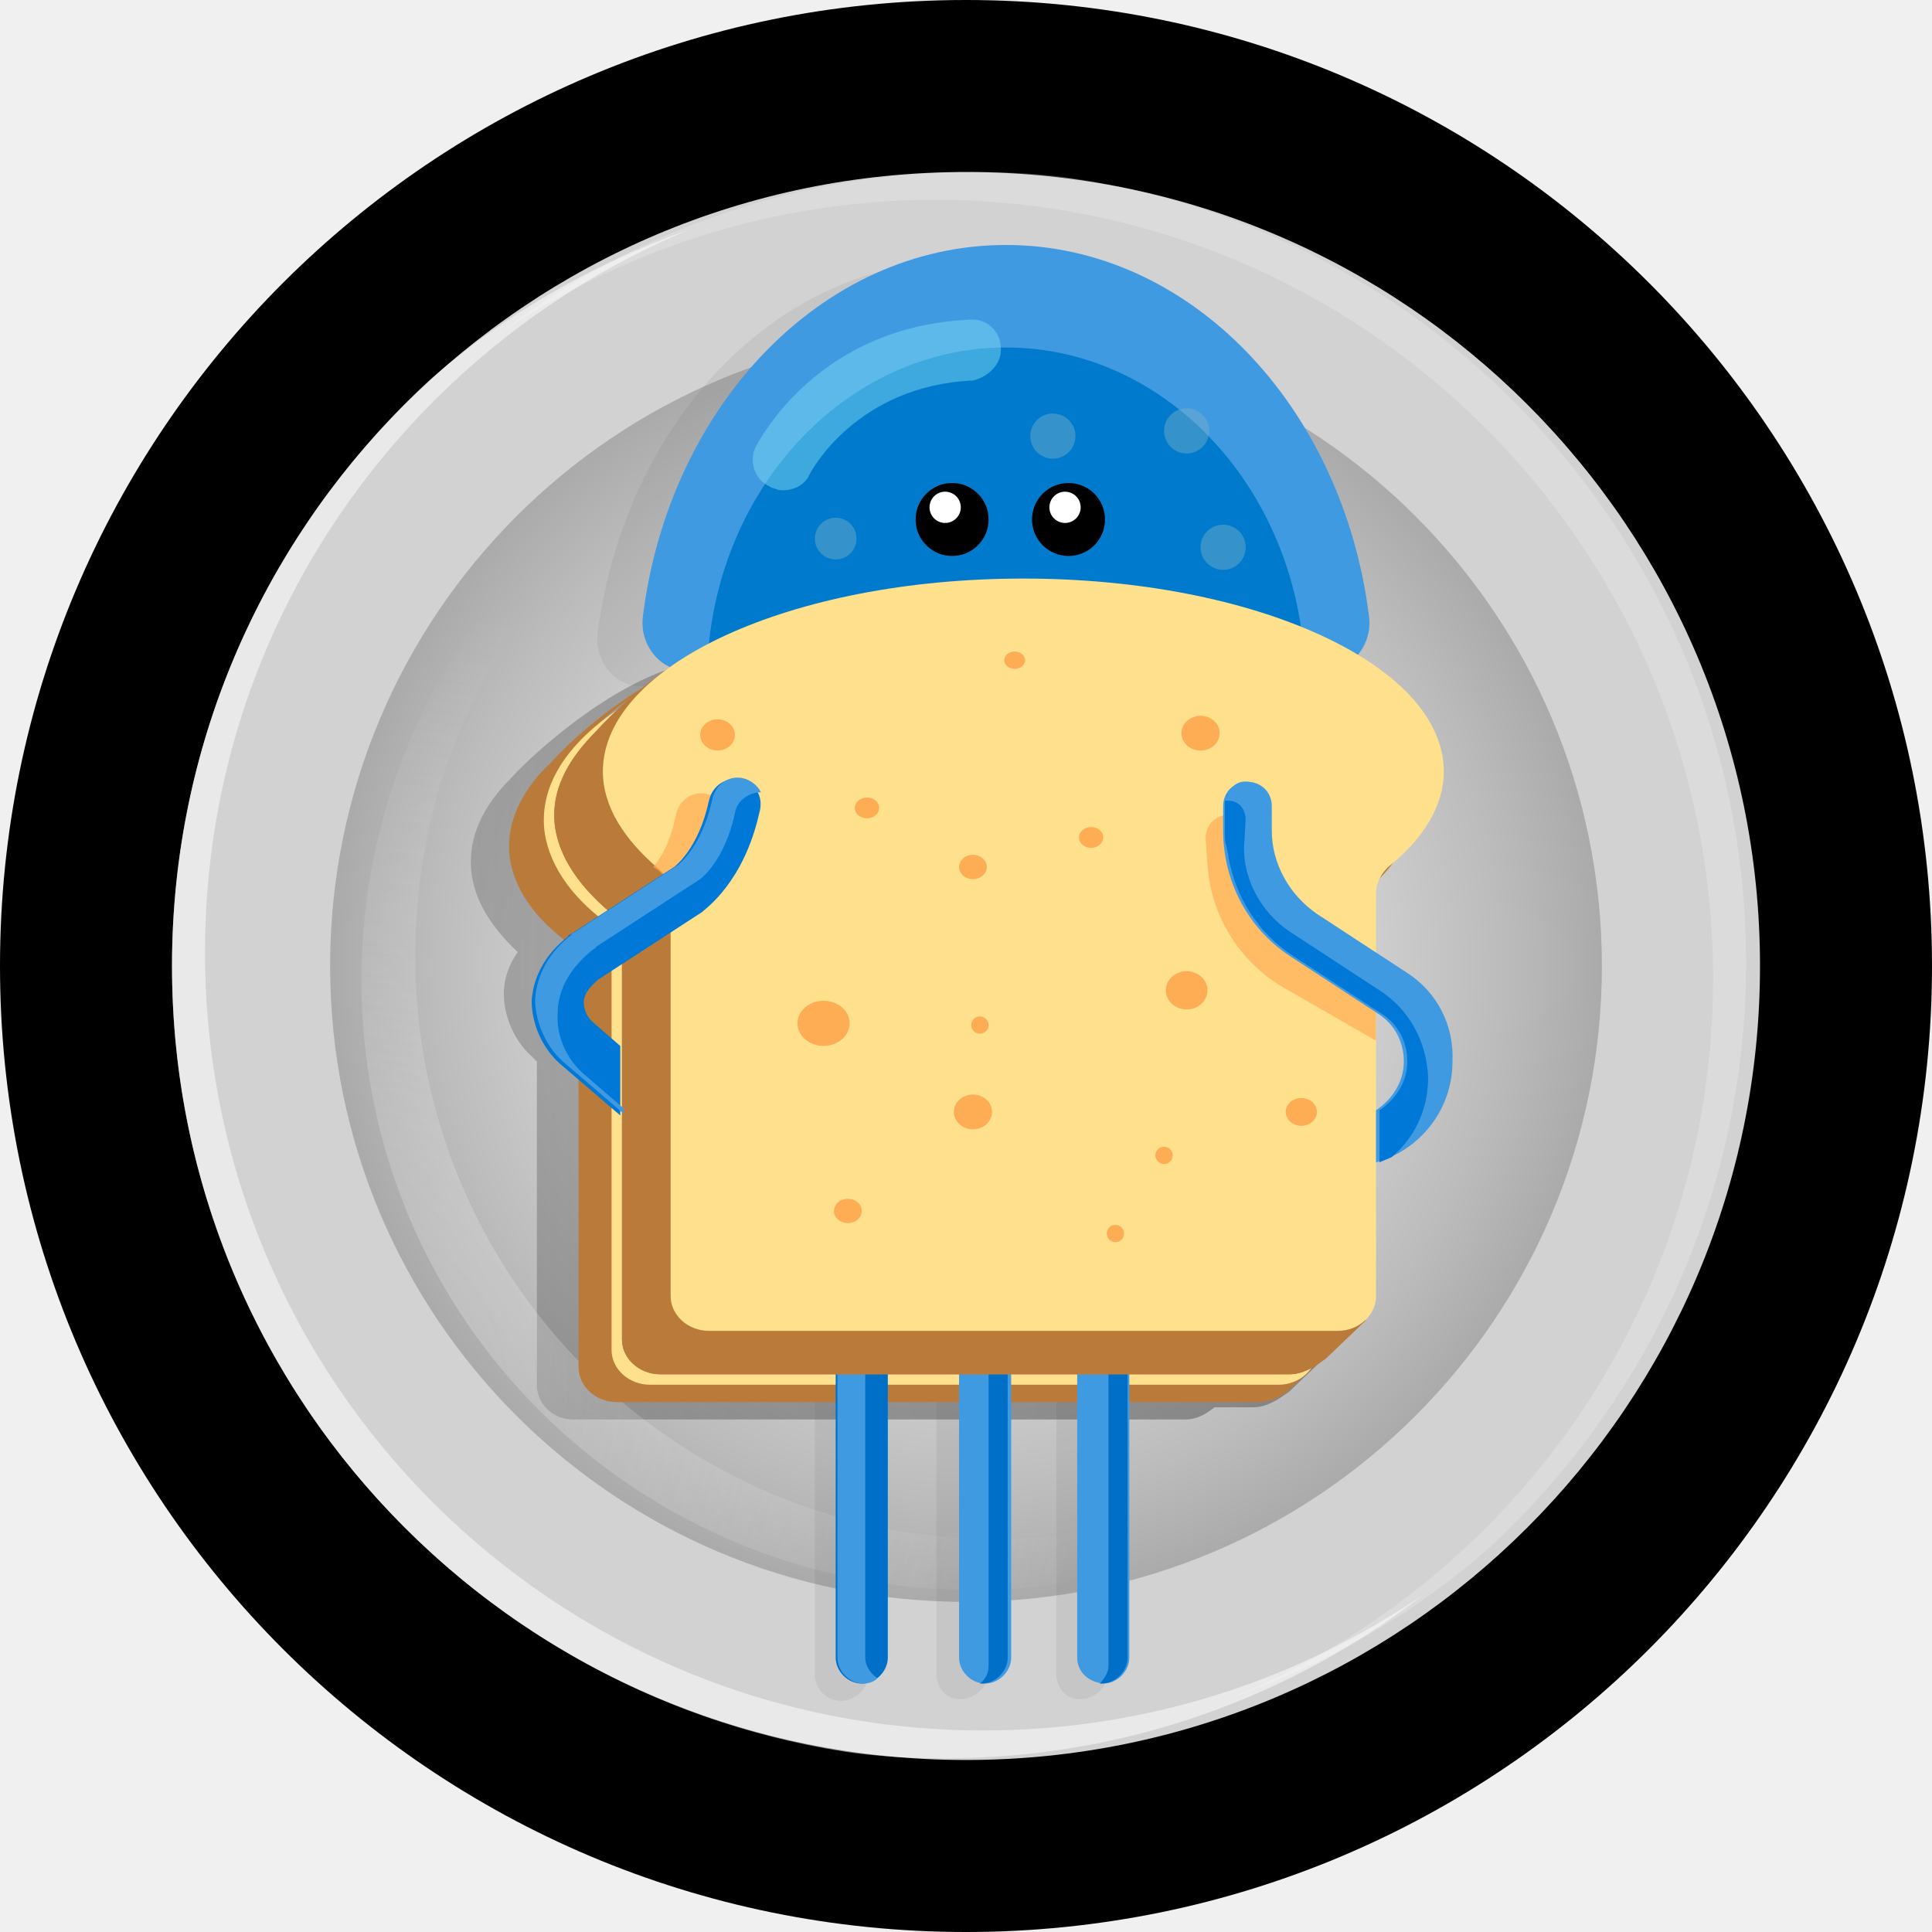
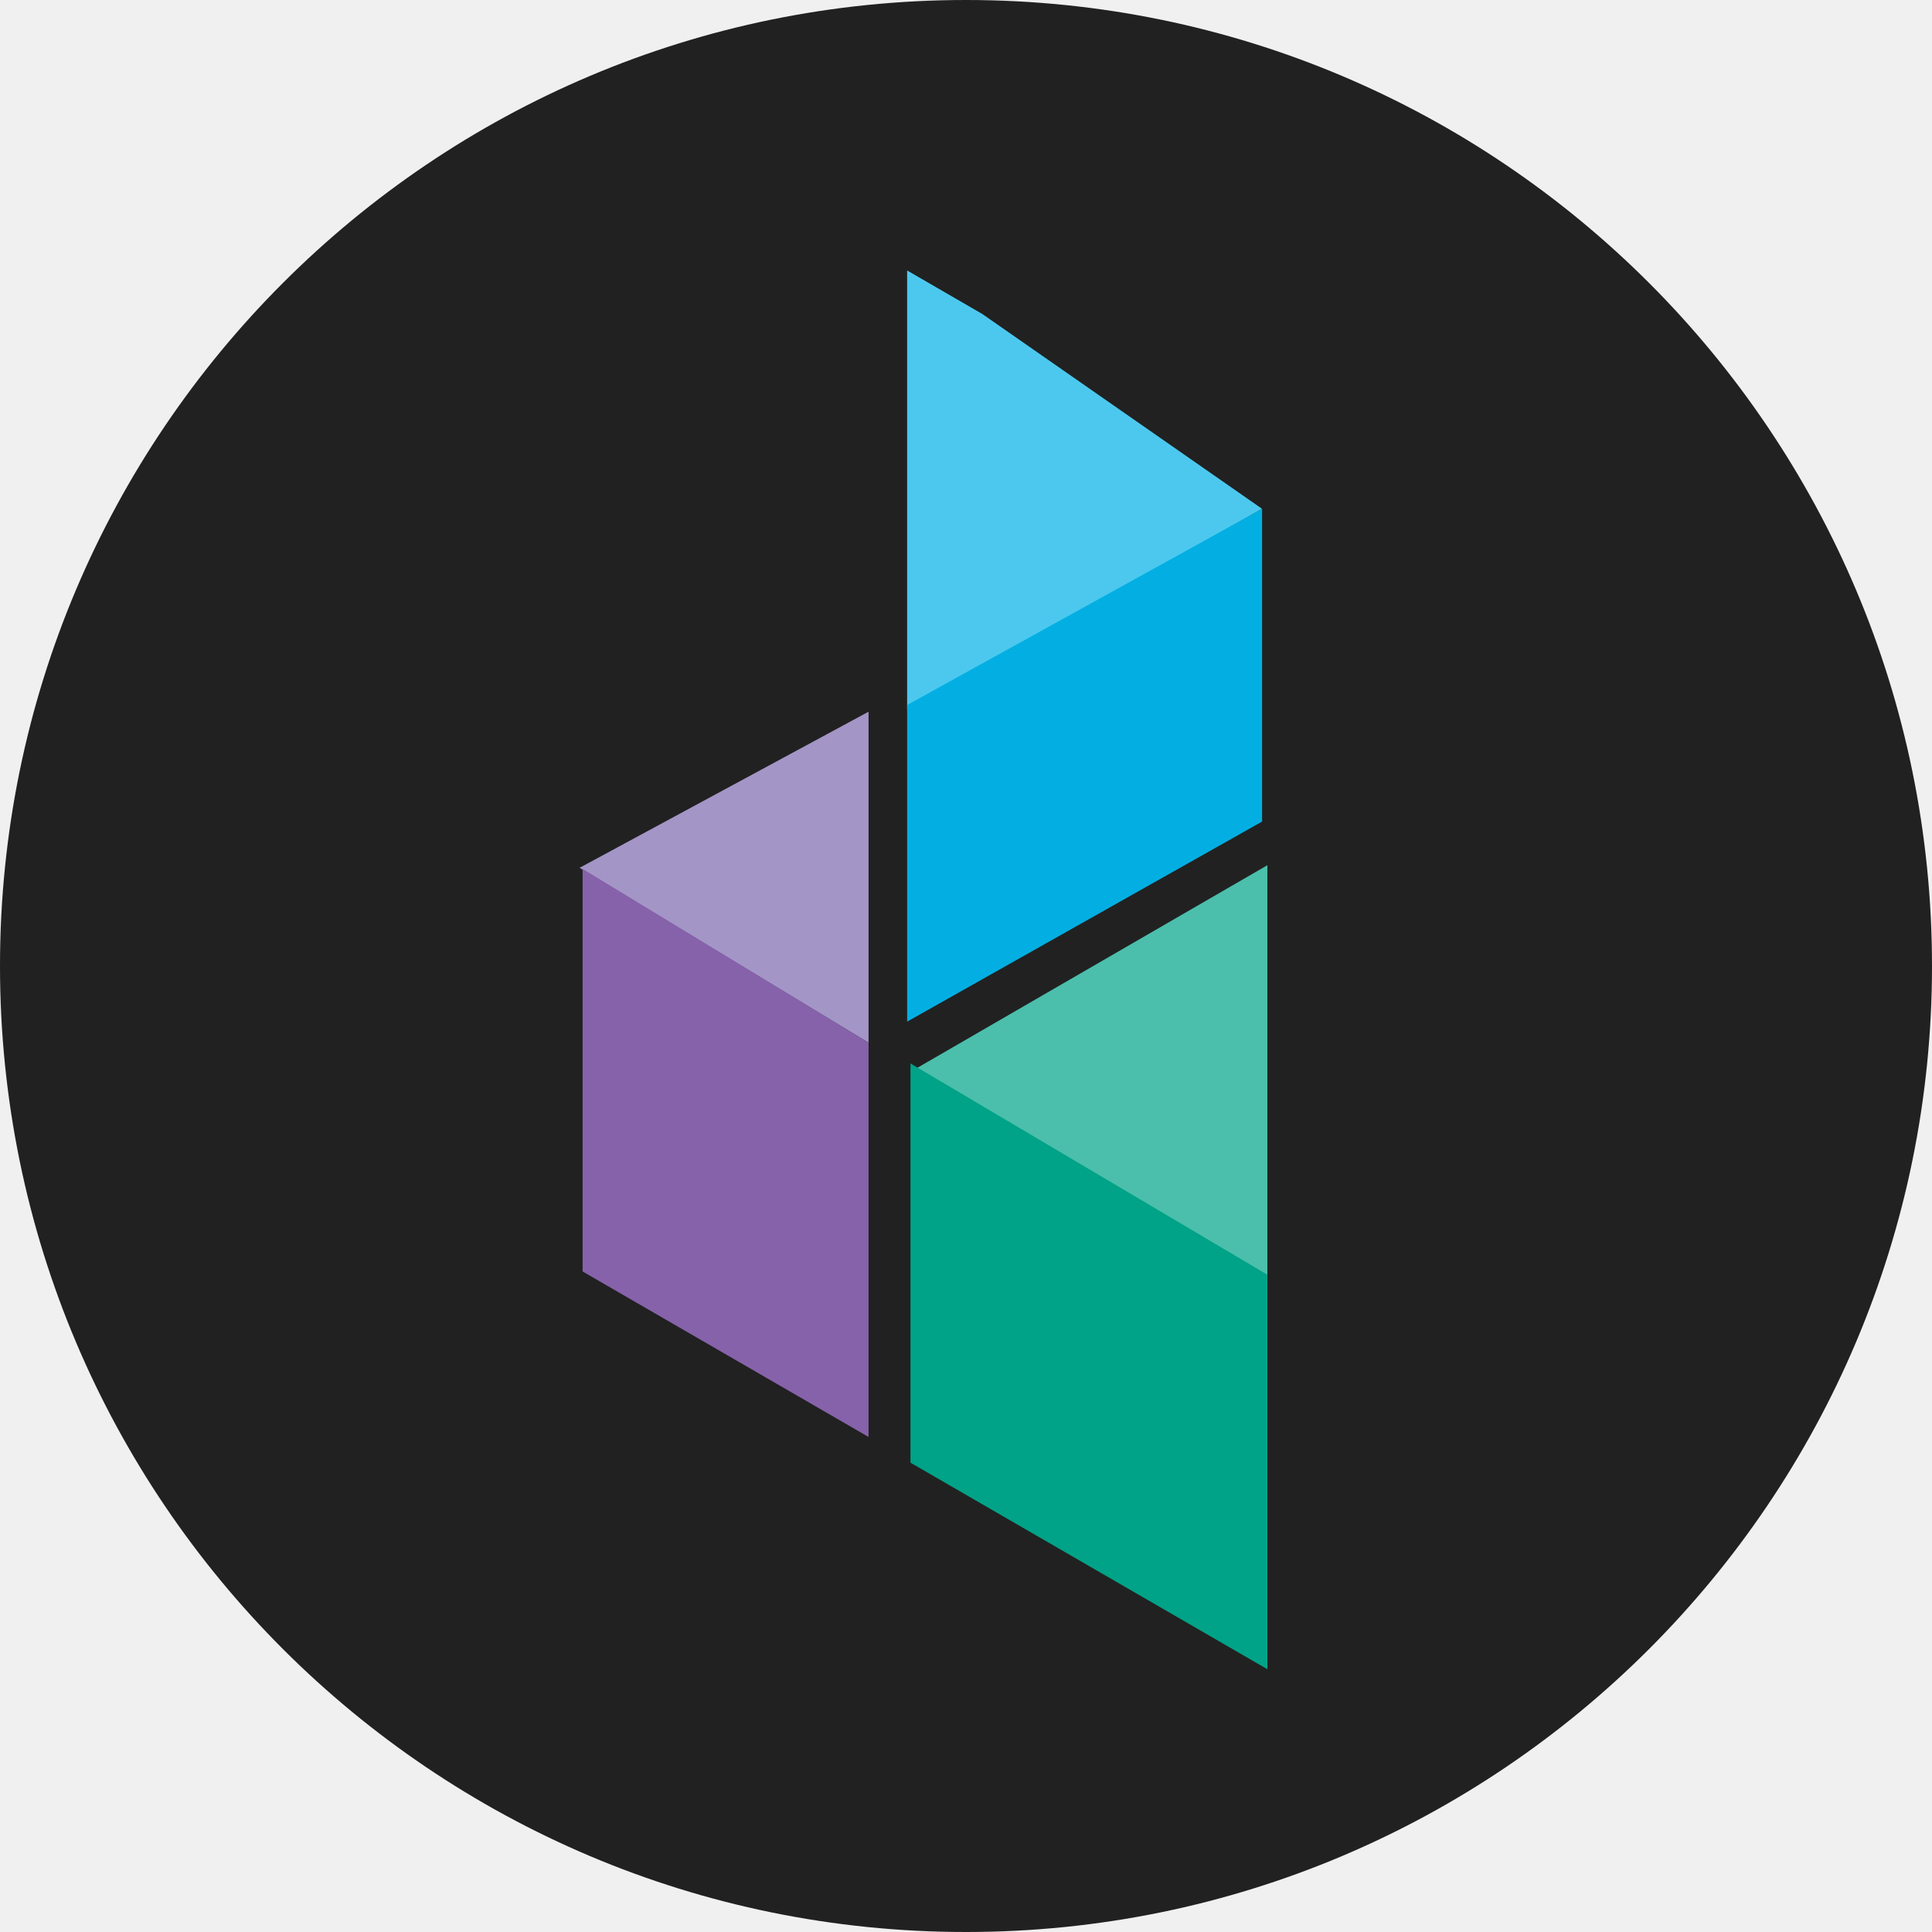
- <svg xmlns="http://www.w3.org/2000/svg" width="200" height="200" viewBox="0 0 200 200" fill="none">
-   <path d="M100 200C155.228 200 200 155.228 200 100C200 44.772 155.228 0 100 0C44.772 0 0 44.772 0 100C0 155.228 44.772 200 100 200Z" fill="black" />
-   <path d="M82.194 164.388C127.589 164.388 164.389 127.589 164.389 82.194C164.389 36.8 127.589 0 82.194 0C36.8 0 0 36.8 0 82.194C0 127.589 36.8 164.388 82.194 164.388Z" transform="translate(17.8057 17.8058)" fill="#D2D2D2" />
-   <path opacity="0.52" d="M129.496 141.367C115.827 151.978 98.561 158.273 80.036 158.273C76.439 158.273 72.842 158.094 69.424 157.554C30.036 151.259 -6.86097e-07 117.266 -6.86097e-07 76.259C-6.86097e-07 52.338 10.252 30.755 26.619 15.648C34.352 8.813 43.525 3.597 53.597 -3.43048e-07C24.281 12.23 3.417 41.007 3.417 74.82C3.417 119.424 39.568 155.396 83.993 155.396C100.899 155.396 116.547 150.18 129.496 141.367Z" transform="translate(17.8057 23.741)" fill="white" />
-   <path opacity="0.21" d="M6.86097e-07 16.907C13.669 6.295 30.935 -6.86097e-07 49.46 -6.86097e-07C53.058 -6.86097e-07 56.655 0.18 60.072 0.719C99.281 6.835 129.317 40.827 129.317 81.835C129.317 105.755 119.065 127.338 102.698 142.446C94.964 149.281 85.791 154.496 75.719 158.094C105.216 146.043 125.899 117.266 125.899 83.453C125.899 38.849 89.748 2.878 45.324 2.878C28.597 2.878 12.95 8.094 6.86097e-07 16.907Z" transform="translate(51.4388 17.8058)" fill="white" />
-   <path d="M65.827 131.655C102.183 131.655 131.655 102.183 131.655 65.827C131.655 29.472 102.183 0 65.827 0C29.472 0 0 29.472 0 65.827C0 102.183 29.472 131.655 65.827 131.655Z" transform="translate(34.1727 34.1727)" fill="url(#paint0_radial)" />
-   <path opacity="0.37" d="M53.417 -2.74439e-06C40.288 -2.74439e-06 28.417 2.698 20.504 7.014C12.77 9.712 5.576 16.727 4.137 18.345C1.439 21.043 6.86097e-07 23.921 6.86097e-07 26.978C6.86097e-07 30.396 1.799 33.453 4.856 36.331C3.957 37.59 3.417 39.029 3.417 40.648C3.417 42.986 4.496 45.504 6.295 47.122L6.835 47.662V81.115C6.835 83.094 8.453 84.712 10.611 84.712H73.921C75.18 84.712 76.079 84.173 76.978 83.453H80.935C82.374 83.453 83.453 82.734 84.712 81.835L88.849 77.878C89.568 77.158 90.108 76.259 90.108 75.36V32.914C90.108 31.834 90.647 30.935 91.367 30.216C94.964 27.338 97.122 23.741 97.122 20.144C96.942 8.993 77.518 -2.74439e-06 53.417 -2.74439e-06Z" transform="translate(48.741 62.2302)" fill="url(#paint1_linear)" />
-   <path opacity="0.3" d="M66.007 121.223C32.554 121.223 5.576 94.245 5.576 60.791C5.576 27.338 32.554 0.36 66.007 0.36C68.345 0.36 70.863 0.54 73.201 0.719C69.964 0.18 66.727 1.37219e-06 63.309 1.37219e-06C28.417 1.37219e-06 -1.37219e-06 28.237 -1.37219e-06 63.309C-1.37219e-06 98.381 28.417 126.439 63.309 126.439C98.201 126.439 126.619 98.201 126.619 63.13C126.619 62.77 126.619 62.23 126.619 61.87C125.719 94.784 99.101 121.223 66.007 121.223Z" transform="translate(37.4101 38.1295)" fill="url(#paint2_radial)" />
-   <g opacity="0.3">
-     <path opacity="0.3" d="M4.536 44.065H6.874H68.564H70.723C73.421 44.065 75.579 41.367 75.219 38.489C72.701 16.727 56.874 0 37.809 0C18.564 0 2.917 16.727 0.039 38.489C-0.32 41.547 1.838 44.065 4.536 44.065Z" transform="translate(61.8312 26.9784)" fill="#505050" />
-     <path opacity="0.3" d="M3.058 0.27C2.878 0.27 2.698 0.27 2.698 0.27C1.978 0.27 1.259 0.09 0.899 0.09C0.719 0.09 0.54 0.09 0.36 0.27C0.18 0.45 2.74439e-06 0.629 2.74439e-06 0.989V68.795C2.74439e-06 70.234 1.259 71.493 2.698 71.493C3.058 71.493 3.237 71.493 3.597 71.313C3.777 71.313 3.957 71.133 4.317 70.953C5.036 70.414 5.576 69.694 5.576 68.795V0.809C5.216 -0.45 4.317 0.09 3.058 0.27Z" transform="translate(84.3525 104.586)" fill="#505050" />
-     <path opacity="0.3" d="M2.878 0.27C2.698 0.27 2.518 0.27 2.518 0.27C1.799 0.27 1.079 0.09 0.719 0.09C0.54 0.09 0.36 0.09 0.18 0.27C0 0.45 2.74439e-06 0.629 2.74439e-06 0.989V68.795C2.74439e-06 69.514 0.36 70.234 0.719 70.594C1.259 71.133 1.799 71.313 2.518 71.313C2.878 71.313 3.058 71.313 3.417 71.133C3.597 71.133 3.777 70.953 4.137 70.773C4.856 70.234 5.396 69.514 5.396 68.615V0.809C5.036 -0.45 4.137 0.09 2.878 0.27Z" transform="translate(96.9424 104.586)" fill="#505050" />
-     <path opacity="0.3" d="M2.878 0.27C2.698 0.27 2.698 0.27 2.518 0.27C2.338 0.27 2.158 0.27 1.978 0.27C1.439 0.27 1.079 0.09 0.719 0.09C0.54 0.09 0.36 0.09 0.18 0.27C2.74707e-06 0.45 -1.37219e-06 0.629 -1.37219e-06 0.989V68.795C-1.37219e-06 69.514 0.36 70.234 0.719 70.594C1.259 71.133 1.799 71.313 2.518 71.313C2.878 71.313 3.058 71.313 3.417 71.133C4.496 70.773 5.216 69.874 5.216 68.615V0.809C5.036 -0.45 4.137 0.09 2.878 0.27Z" transform="translate(109.353 104.586)" fill="#505050" />
-   </g>
-   <path d="M85.252 76.439L81.115 80.216C80.036 81.295 78.957 81.835 77.338 81.835H11.151C8.993 81.835 7.194 80.216 7.194 78.237V36.87C7.194 35.791 6.655 34.892 5.935 34.173C2.158 31.295 -1.37219e-06 27.878 -1.37219e-06 24.281C-1.37219e-06 21.223 1.619 18.166 4.317 15.648C7.914 11.691 13.489 7.554 18.345 5.576C18.885 5.576 85.252 76.439 85.252 76.439ZM93.705 19.964C93.705 8.993 73.921 1.37219e-06 49.46 1.37219e-06C25 1.37219e-06 5.216 8.993 5.216 19.964C5.216 23.561 7.374 26.978 11.151 29.856C12.05 30.576 12.41 31.475 12.41 32.554V73.921C12.41 75.899 14.209 77.518 16.367 77.518H82.554C84.712 77.518 86.511 75.899 86.511 73.921V32.374C86.511 31.295 87.05 30.396 87.77 29.676C91.547 26.799 93.705 23.561 93.705 19.964Z" transform="translate(52.6979 63.3093)" fill="#BA7A3A" />
-   <path d="M87.05 20.144C87.05 8.993 67.626 0 43.525 0C19.424 0 -1.37219e-06 8.993 -1.37219e-06 20.144C-1.37219e-06 23.741 2.158 27.338 5.755 30.216C6.655 30.935 7.014 31.834 7.014 32.914V75C7.014 76.978 8.813 78.597 10.971 78.597H76.079C78.237 78.597 80.036 76.978 80.036 75V32.734C80.036 31.655 80.576 30.755 81.295 30.036C84.892 27.158 87.05 23.741 87.05 20.144Z" transform="translate(56.295 64.7482)" fill="#FFE18D" />
-   <path d="M70.723 44.065C73.421 44.065 75.579 41.367 75.219 38.489C72.521 16.727 56.694 6.86097e-07 37.629 6.86097e-07C18.564 6.86097e-07 2.737 16.727 0.039 38.489C-0.32 41.367 1.838 44.065 4.536 44.065H70.723Z" transform="translate(66.5075 25.3597)" fill="#409AE1" />
-   <path d="M4.317 0H0V1.799H4.317V0Z" transform="translate(111.222 63.6024) rotate(40.6367)" fill="black" />
-   <path d="M61.87 33.453C61.331 14.928 47.662 0 30.935 0C14.209 0 0.54 14.928 1.37219e-06 33.453H61.87Z" transform="translate(73.2014 35.9712)" fill="#007ACC" />
-   <path opacity="0.46" d="M2.338 4.676C3.629 4.676 4.676 3.629 4.676 2.338C4.676 1.047 3.629 0 2.338 0C1.047 0 0 1.047 0 2.338C0 3.629 1.047 4.676 2.338 4.676Z" transform="translate(106.655 42.8057)" fill="#76AEC8" />
-   <path opacity="0.46" d="M2.338 4.676C3.629 4.676 4.676 3.629 4.676 2.338C4.676 1.047 3.629 0 2.338 0C1.047 0 0 1.047 0 2.338C0 3.629 1.047 4.676 2.338 4.676Z" transform="translate(120.504 42.2662)" fill="#76AEC8" />
-   <path opacity="0.46" d="M2.338 4.676C3.629 4.676 4.676 3.629 4.676 2.338C4.676 1.047 3.629 0 2.338 0C1.047 0 -2.74439e-06 1.047 -2.74439e-06 2.338C-2.74439e-06 3.629 1.047 4.676 2.338 4.676Z" transform="translate(124.281 54.3165)" fill="#76AEC8" />
-   <path opacity="0.46" d="M2.158 4.317C3.35 4.317 4.317 3.35 4.317 2.158C4.317 0.966 3.35 0 2.158 0C0.966 0 2.74439e-06 0.966 2.74439e-06 2.158C2.74439e-06 3.35 0.966 4.317 2.158 4.317Z" transform="translate(84.3525 53.5971)" fill="#76AEC8" />
-   <path opacity="0.5" d="M25.672 2.893C25.672 1.274 24.233 -0.165 22.435 0.015C6.608 0.735 0.672 12.605 0.313 13.145C-0.407 14.584 0.133 16.562 1.752 17.281C1.931 17.461 2.291 17.461 2.651 17.641C3.91 17.821 5.349 17.281 5.888 16.022C6.068 15.663 10.744 6.85 22.795 6.31C24.413 5.95 25.852 4.512 25.672 2.893Z" transform="translate(77.9248 33.0783)" fill="#79D7F2" />
-   <path d="M5.396 68.623V0.817C5.396 -0.622 4.137 0.278 2.698 0.278C1.259 0.278 -2.74439e-06 -0.622 -2.74439e-06 0.817V68.623C-2.74439e-06 70.062 1.259 71.321 2.698 71.321C4.137 71.321 5.396 70.062 5.396 68.623Z" transform="translate(86.5108 102.96)" fill="#006FC8" />
-   <path d="M0 68.623V0.817C0 -0.622 1.259 0.278 2.698 0.278C4.137 0.278 5.396 -0.622 5.396 0.817V68.623C5.396 70.062 4.137 71.321 2.698 71.321C1.079 71.141 0 70.062 0 68.623Z" transform="translate(111.511 102.96)" fill="#409AE1" />
-   <path d="M1.079 69.522V1.716C1.079 0.997 0.719 0.817 0.18 0.817C0.18 0.457 0.18 0.278 1.37219e-06 0.278C0.18 0.278 0.36 0.278 0.36 0.278C1.799 0.278 3.058 -0.622 3.058 0.817V68.623C3.058 70.062 1.799 71.321 0.36 71.321C0.36 71.321 0.36 71.321 0.18 71.321C0.719 70.781 1.079 70.062 1.079 69.522Z" transform="translate(113.669 102.96)" fill="#006FC8" />
-   <path d="M1.37219e-06 68.623V0.817C1.37219e-06 -0.622 1.259 0.278 2.698 0.278C4.137 0.278 5.396 -0.622 5.396 0.817V68.623C5.396 70.062 4.137 71.321 2.698 71.321C1.259 71.321 1.37219e-06 70.062 1.37219e-06 68.623Z" transform="translate(99.2806 102.96)" fill="#409AE1" />
-   <path d="M1.079 69.522V1.716C1.079 0.997 0.719 0.817 0.18 0.817C0.18 0.457 0.18 0.278 -1.37219e-06 0.278C0.18 0.278 0.36 0.278 0.36 0.278C1.799 0.278 3.058 -0.622 3.058 0.817V68.623C3.058 70.062 1.799 71.321 0.36 71.321C0.36 71.321 0.36 71.321 0.18 71.321C0.899 70.781 1.079 70.062 1.079 69.522Z" transform="translate(101.259 102.96)" fill="#006FC8" />
-   <path d="M2.878 68.623V0.817C2.878 0.457 2.878 0.278 3.058 0.278C2.878 0.278 2.698 0.278 2.698 0.278C1.259 0.278 1.37219e-06 -0.622 1.37219e-06 0.817V68.623C1.37219e-06 70.062 1.259 71.321 2.698 71.321C3.237 71.321 3.777 71.141 4.137 70.781C3.417 70.242 2.878 69.522 2.878 68.623Z" transform="translate(86.6907 102.96)" fill="#409AE1" />
-   <path d="M18.166 0.851V12.361C17.446 12.721 16.727 12.901 15.827 12.901C14.748 12.901 13.669 12.541 12.77 12.182V1.031C12.77 -0.408 14.029 0.491 15.468 0.491C16.907 0.311 18.166 -0.588 18.166 0.851ZM40.288 0.311C38.849 0.311 37.59 -0.588 37.59 0.851V12.182C38.489 12.541 39.389 12.901 40.468 12.901C41.367 12.901 42.266 12.721 42.986 12.361V1.031C42.986 -0.588 41.727 0.311 40.288 0.311ZM27.878 0.311C26.439 0.311 25.18 -0.588 25.18 0.851V12.002C26.079 12.541 26.978 12.721 28.058 12.721C28.957 12.721 29.676 12.541 30.396 12.182V0.671C30.576 -0.588 29.317 0.311 27.878 0.311ZM52.518 12.901C53.597 12.901 54.676 12.541 55.575 12.002V0.851C55.575 -0.588 54.317 0.311 52.878 0.311C51.439 0.311 50.18 -0.588 50.18 0.851V12.361C51.079 12.721 51.799 12.901 52.518 12.901ZM2.698 0.311C1.259 0.311 -1.37219e-06 -0.588 -1.37219e-06 0.851V11.822C0.899 12.361 1.978 12.721 3.237 12.721C3.957 12.721 4.676 12.541 5.216 12.361V0.851C5.396 -0.588 4.317 0.311 2.698 0.311Z" transform="translate(76.0792 74.1493)" fill="#503F6B" />
-   <path d="M1.37219e-06 -2.74439e-06V6.655C1.37219e-06 10.072 2.878 12.95 6.295 12.95C9.532 12.95 12.23 10.432 12.59 7.194C12.95 10.432 15.648 12.95 18.885 12.95C21.942 12.95 24.46 10.791 25 7.914C25.54 10.791 28.058 12.95 31.115 12.95C34.173 12.95 36.691 10.791 37.23 7.914C37.77 10.791 40.288 12.95 43.345 12.95C46.223 12.95 48.741 10.971 49.46 8.273C50.18 10.971 52.698 12.95 55.575 12.95C58.993 12.95 61.87 10.072 61.87 6.655V-2.74439e-06H1.37219e-06Z" transform="translate(73.2014 69.4245)" fill="#005291" />
-   <path d="M3.777 7.554C5.863 7.554 7.554 5.863 7.554 3.777C7.554 1.691 5.863 0 3.777 0C1.691 0 0 1.691 0 3.777C0 5.863 1.691 7.554 3.777 7.554Z" transform="translate(94.7842 50)" fill="black" />
-   <path d="M3.777 7.554C5.863 7.554 7.554 5.863 7.554 3.777C7.554 1.691 5.863 0 3.777 0C1.691 0 2.74439e-06 1.691 2.74439e-06 3.777C2.74439e-06 5.863 1.691 7.554 3.777 7.554Z" transform="translate(106.835 50)" fill="black" />
-   <path d="M1.619 3.237C2.513 3.237 3.237 2.513 3.237 1.619C3.237 0.725 2.513 0 1.619 0C0.725 0 0 0.725 0 1.619C0 2.513 0.725 3.237 1.619 3.237Z" transform="translate(96.223 50.8993)" fill="white" />
-   <path d="M1.619 3.237C2.513 3.237 3.237 2.513 3.237 1.619C3.237 0.725 2.513 0 1.619 0C0.725 0 2.74439e-06 0.725 2.74439e-06 1.619C2.74439e-06 2.513 0.725 3.237 1.619 3.237Z" transform="translate(108.633 50.8993)" fill="white" />
-   <path d="M18.166 0C13.309 1.979 7.914 6.115 4.317 10.072C1.619 12.77 -6.86097e-07 15.648 -6.86097e-07 18.705C-6.86097e-07 22.302 2.158 25.72 5.755 28.777C6.655 29.497 7.014 30.396 7.014 31.475V73.022C7.014 75 8.813 76.619 10.971 76.619H76.079C77.518 76.619 78.597 75.9 79.856 75L83.993 71.043C83.813 71.043 18.705 -0.18 18.166 0Z" transform="translate(57.3741 65.6471)" fill="#BA7A3A" />
-   <path d="M18.166 0C13.309 1.979 7.914 6.115 4.317 10.072C1.619 12.77 -6.86097e-07 15.648 -6.86097e-07 18.705C-6.86097e-07 22.302 2.158 25.72 5.755 28.777C6.655 29.497 7.014 30.396 7.014 31.475V73.022C7.014 75 8.813 76.619 10.971 76.619H76.079C77.518 76.619 78.597 75.9 79.856 75L83.993 71.043C83.813 71.043 18.705 -0.18 18.166 0Z" transform="translate(57.3741 65.6471)" fill="#BA7A3A" />
-   <path d="M87.05 19.964C87.05 8.993 67.626 -1.37219e-06 43.525 -1.37219e-06C19.424 -1.37219e-06 1.37219e-06 8.993 1.37219e-06 19.964C1.37219e-06 23.561 2.158 26.978 5.755 30.036C6.655 30.755 7.014 31.655 7.014 32.734V74.281C7.014 76.259 8.813 77.878 10.971 77.878H76.079C78.237 77.878 80.036 76.259 80.036 74.281V32.554C80.036 31.475 80.576 30.576 81.295 29.856C84.892 26.978 87.05 23.561 87.05 19.964Z" transform="translate(62.4101 59.8921)" fill="#FFE18D" />
-   <path d="M1.259 2.158C1.954 2.158 2.518 1.675 2.518 1.079C2.518 0.483 1.954 2.74439e-06 1.259 2.74439e-06C0.564 2.74439e-06 0 0.483 0 1.079C0 1.675 0.564 2.158 1.259 2.158Z" transform="translate(88.4892 82.554)" fill="#FFAD54" />
-   <path d="M1.439 2.518C2.233 2.518 2.878 1.954 2.878 1.259C2.878 0.564 2.233 0 1.439 0C0.644 0 0 0.564 0 1.259C0 1.954 0.644 2.518 1.439 2.518Z" transform="translate(99.2806 88.4892)" fill="#FFAD54" />
-   <path d="M1.259 2.158C1.954 2.158 2.518 1.675 2.518 1.079C2.518 0.483 1.954 -2.74439e-06 1.259 -2.74439e-06C0.564 -2.74439e-06 -2.74439e-06 0.483 -2.74439e-06 1.079C-2.74439e-06 1.675 0.564 2.158 1.259 2.158Z" transform="translate(111.691 85.6115)" fill="#FFAD54" />
-   <path d="M2.158 3.957C3.35 3.957 4.317 3.071 4.317 1.978C4.317 0.886 3.35 2.74439e-06 2.158 2.74439e-06C0.966 2.74439e-06 -2.74439e-06 0.886 -2.74439e-06 1.978C-2.74439e-06 3.071 0.966 3.957 2.158 3.957Z" transform="translate(120.683 100.54)" fill="#FFAD54" />
-   <path d="M2.698 4.676C4.188 4.676 5.396 3.629 5.396 2.338C5.396 1.047 4.188 -2.74439e-06 2.698 -2.74439e-06C1.208 -2.74439e-06 2.74439e-06 1.047 2.74439e-06 2.338C2.74439e-06 3.629 1.208 4.676 2.698 4.676Z" transform="translate(82.554 103.597)" fill="#FFAD54" />
-   <path d="M1.978 3.597C3.071 3.597 3.957 2.792 3.957 1.799C3.957 0.805 3.071 0 1.978 0C0.886 0 2.74439e-06 0.805 2.74439e-06 1.799C2.74439e-06 2.792 0.886 3.597 1.978 3.597Z" transform="translate(98.741 113.309)" fill="#FFAD54" />
-   <path d="M0.899 1.799C1.396 1.799 1.799 1.396 1.799 0.899C1.799 0.403 1.396 0 0.899 0C0.403 0 0 0.403 0 0.899C0 1.396 0.403 1.799 0.899 1.799Z" transform="translate(119.604 118.705)" fill="#FFAD54" />
-   <path d="M0.899 1.799C1.396 1.799 1.799 1.396 1.799 0.899C1.799 0.403 1.396 0 0.899 0C0.403 0 0 0.403 0 0.899C0 1.396 0.403 1.799 0.899 1.799Z" transform="translate(114.568 126.799)" fill="#FFAD54" />
-   <path d="M0.899 1.799C1.396 1.799 1.799 1.396 1.799 0.899C1.799 0.403 1.396 0 0.899 0C0.403 0 2.74439e-06 0.403 2.74439e-06 0.899C2.74439e-06 1.396 0.403 1.799 0.899 1.799Z" transform="translate(100.54 105.216)" fill="#FFAD54" />
-   <path d="M1.439 2.518C2.233 2.518 2.878 1.954 2.878 1.259C2.878 0.564 2.233 0 1.439 0C0.644 0 0 0.564 0 1.259C0 1.954 0.644 2.518 1.439 2.518Z" transform="translate(86.331 124.101)" fill="#FFAD54" />
-   <path d="M1.978 3.597C3.071 3.597 3.957 2.792 3.957 1.799C3.957 0.805 3.071 0 1.978 0C0.886 0 0 0.805 0 1.799C0 2.792 0.886 3.597 1.978 3.597Z" transform="translate(122.302 74.1007)" fill="#FFAD54" />
-   <path d="M1.079 1.799C1.675 1.799 2.158 1.396 2.158 0.899C2.158 0.403 1.675 0 1.079 0C0.483 0 0 0.403 0 0.899C0 1.396 0.483 1.799 1.079 1.799Z" transform="translate(103.957 67.446)" fill="#FFAD54" />
-   <path d="M1.799 3.237C2.792 3.237 3.597 2.513 3.597 1.619C3.597 0.725 2.792 2.74439e-06 1.799 2.74439e-06C0.805 2.74439e-06 0 0.725 0 1.619C0 2.513 0.805 3.237 1.799 3.237Z" transform="translate(72.482 74.4604)" fill="#FFAD54" />
-   <path d="M1.619 2.878C2.513 2.878 3.237 2.233 3.237 1.439C3.237 0.644 2.513 0 1.619 0C0.725 0 0 0.644 0 1.439C0 2.233 0.725 2.878 1.619 2.878Z" transform="translate(133.094 113.669)" fill="#FFAD54" />
-   <path opacity="0.7" d="M17.825 19.444L17.645 17.466L10.451 13.329C7.394 11.53 5.415 8.473 5.235 4.876L5.056 2.358C5.056 0.919 3.797 -0.16 2.358 0.02C0.919 0.02 -0.16 1.279 0.02 2.717L0.199 5.235C0.559 10.451 3.437 15.127 7.933 17.825L17.645 23.401V19.444H17.825Z" transform="translate(124.801 84.3329)" fill="#FFAD54" />
-   <path opacity="0.7" d="M1.978 13.568C2.518 13.208 6.295 10.331 7.734 3.316C8.094 1.877 7.194 0.438 5.576 0.079C4.137 -0.281 2.698 0.618 2.338 2.237C1.799 4.935 0.899 6.554 -2.74439e-06 7.633C0.18 7.813 0.36 7.813 0.54 7.992C1.439 8.712 1.799 9.611 1.799 10.69V13.568H1.978Z" transform="translate(67.6259 82.1155)" fill="#FFAD54" />
-   <path d="M21.583 0.079C20.144 -0.281 18.705 0.618 18.345 2.237C17.266 7.273 14.748 9.072 14.748 9.072L3.957 16.086C3.957 16.086 3.777 16.086 3.777 16.266C1.439 18.064 0.18 20.402 6.86097e-07 22.921C6.86097e-07 25.259 1.079 27.777 2.878 29.395L9.173 34.791V27.597L6.475 25.259C5.755 24.719 5.396 23.82 5.396 23.1C5.396 22.021 6.295 21.302 6.835 20.762L17.626 13.748C17.986 13.388 21.942 10.69 23.561 3.496C24.101 1.697 23.022 0.259 21.583 0.079Z" transform="translate(55.036 80.6767)" fill="#0078D7" />
-   <path d="M5.216 30.834C3.237 29.215 2.158 26.697 2.338 24.359C2.338 21.841 3.777 19.503 6.115 17.705C6.115 17.705 6.295 17.705 6.295 17.525L17.086 10.51C17.086 10.51 19.604 8.712 20.683 3.676C20.863 2.417 22.122 1.518 23.381 1.518C23.022 0.798 22.302 0.259 21.583 0.079C20.144 -0.281 18.705 0.618 18.345 2.237C17.266 7.273 14.748 9.072 14.748 9.072L3.957 16.086C3.957 16.086 3.777 16.086 3.777 16.266C1.439 18.064 0.18 20.402 -1.37219e-06 22.921C-1.37219e-06 25.259 1.079 27.777 2.878 29.395L9.173 34.791V34.251L5.216 30.834Z" transform="translate(55.3957 80.4968)" fill="#409AE1" />
-   <path d="M19.065 19.784L9.712 13.669C6.835 11.691 5.036 8.453 5.036 5.036V2.518C5.036 1.079 3.957 0 2.518 0C1.079 0 2.74439e-06 1.079 2.74439e-06 2.518V5.036C2.74439e-06 10.252 2.518 15.108 6.835 17.986L16.187 24.101C17.806 25.18 18.705 26.978 18.705 28.957C18.705 31.115 17.446 32.914 15.827 33.993V39.389C20.324 38.13 23.741 33.993 23.741 28.957C23.921 25.18 22.122 21.763 19.065 19.784Z" transform="translate(126.619 80.9366)" fill="#409AE1" />
-   <path d="M16.007 21.403L6.655 15.288C3.777 13.309 1.978 10.072 1.978 6.655C1.978 6.655 2.158 3.777 2.158 3.417C2.158 1.978 2.698 1.079 3.777 0.54C3.417 0.18 2.878 -2.74439e-06 2.338 -2.74439e-06C1.799 -2.74439e-06 1.259 0.18 0.899 0.36C0.719 0.54 0.54 0.54 0.54 0.719C0.54 0.719 0.54 0.719 0.36 0.899C0.36 1.079 0.18 1.079 0.18 1.259V1.439C0.18 1.619 0 1.619 0 1.799V1.978C0 2.158 0 2.338 0 2.518V5.036C0 5.576 -2.74707e-06 6.115 0.18 6.475C0.18 6.835 0.36 7.194 0.36 7.554C1.079 11.691 3.417 15.468 7.014 17.806L16.367 23.921C17.986 25 18.885 26.799 18.885 28.777C18.885 30.935 17.626 32.734 16.007 33.813V39.209C16.367 39.029 16.907 38.849 17.266 38.669C19.604 36.691 21.043 33.813 21.043 30.396C20.863 26.619 19.065 23.381 16.007 21.403Z" transform="translate(126.799 81.1151)" fill="#0078D7" />
-   <path d="M0 2.008C0 2.008 2.518 1.469 2.158 5.066L3.777 0.57C3.777 0.57 1.079 -1.409 0 2.008Z" transform="translate(126.799 80.9052)" fill="#409AE1" />
-   <defs>
-     <radialGradient id="paint0_radial" cx="0.5" cy="0.5" r="0.5" gradientUnits="userSpaceOnUse" gradientTransform="translate(-0.00377698 -0.00377698) scale(131.755)">
-       <stop offset="4.10814e-07" stop-color="#F6F6F6" />
-       <stop offset="0.201" stop-color="#EFEFEF" />
-       <stop offset="0.498" stop-color="#DBDBDB" />
-       <stop offset="0.853" stop-color="#BBBBBB" />
-       <stop offset="1" stop-color="#ABABAC" />
-     </radialGradient>
-     <linearGradient id="paint1_linear" x2="1" gradientUnits="userSpaceOnUse" gradientTransform="translate(-0.0919065 -6.23624) scale(97.0624)">
-       <stop stop-color="#656565" />
-       <stop offset="0.101" stop-color="#535353" />
-       <stop offset="0.255" stop-color="#3F3F3F" />
-       <stop offset="0.43" stop-color="#313131" />
-       <stop offset="0.644" stop-color="#292929" />
-       <stop offset="1" stop-color="#262626" />
-     </linearGradient>
-     <radialGradient id="paint2_radial" cx="0.5" cy="0.5" r="0.5" gradientUnits="userSpaceOnUse" gradientTransform="translate(-85.8723 22.6728) scale(166.269)">
-       <stop offset="4.10814e-07" stop-color="#F6F6F6" />
-       <stop offset="1" stop-color="#F6F6F6" stop-opacity="0" />
-     </radialGradient>
-   </defs>
+ <svg xmlns="http://www.w3.org/2000/svg" width="250" height="250" viewBox="0 0 250 250" fill="none">
+   <circle cx="125" cy="125" r="125" fill="#212121" />
+   <path d="M127.117 40.634L117.386 35H117.382V91.724H117.386L127.117 86.343L163.309 65.838L127.117 40.634Z" fill="#4CC8EF" />
+   <path d="M112.391 92.094V134.927L75 112.293L112.391 92.094Z" fill="#A495C7" />
+   <path d="M163.309 106.313L117.386 132.199V91.223L163.313 65.838V106.313H163.309Z" fill="#03AFE2" />
+   <path d="M154.865 117.244L163.996 111.959H164V165.416L154.865 160.132L117.816 138.688L154.865 117.244Z" fill="#4BBFAC" />
+   <path d="M117.816 137.609L164 164.948V216L117.816 189.272V137.609Z" fill="#00A387" />
+   <path d="M75.388 112.436V164.528L112.39 185.942V175.664V143.109V134.928L75.388 112.436Z" fill="#8662AA" />
</svg>
